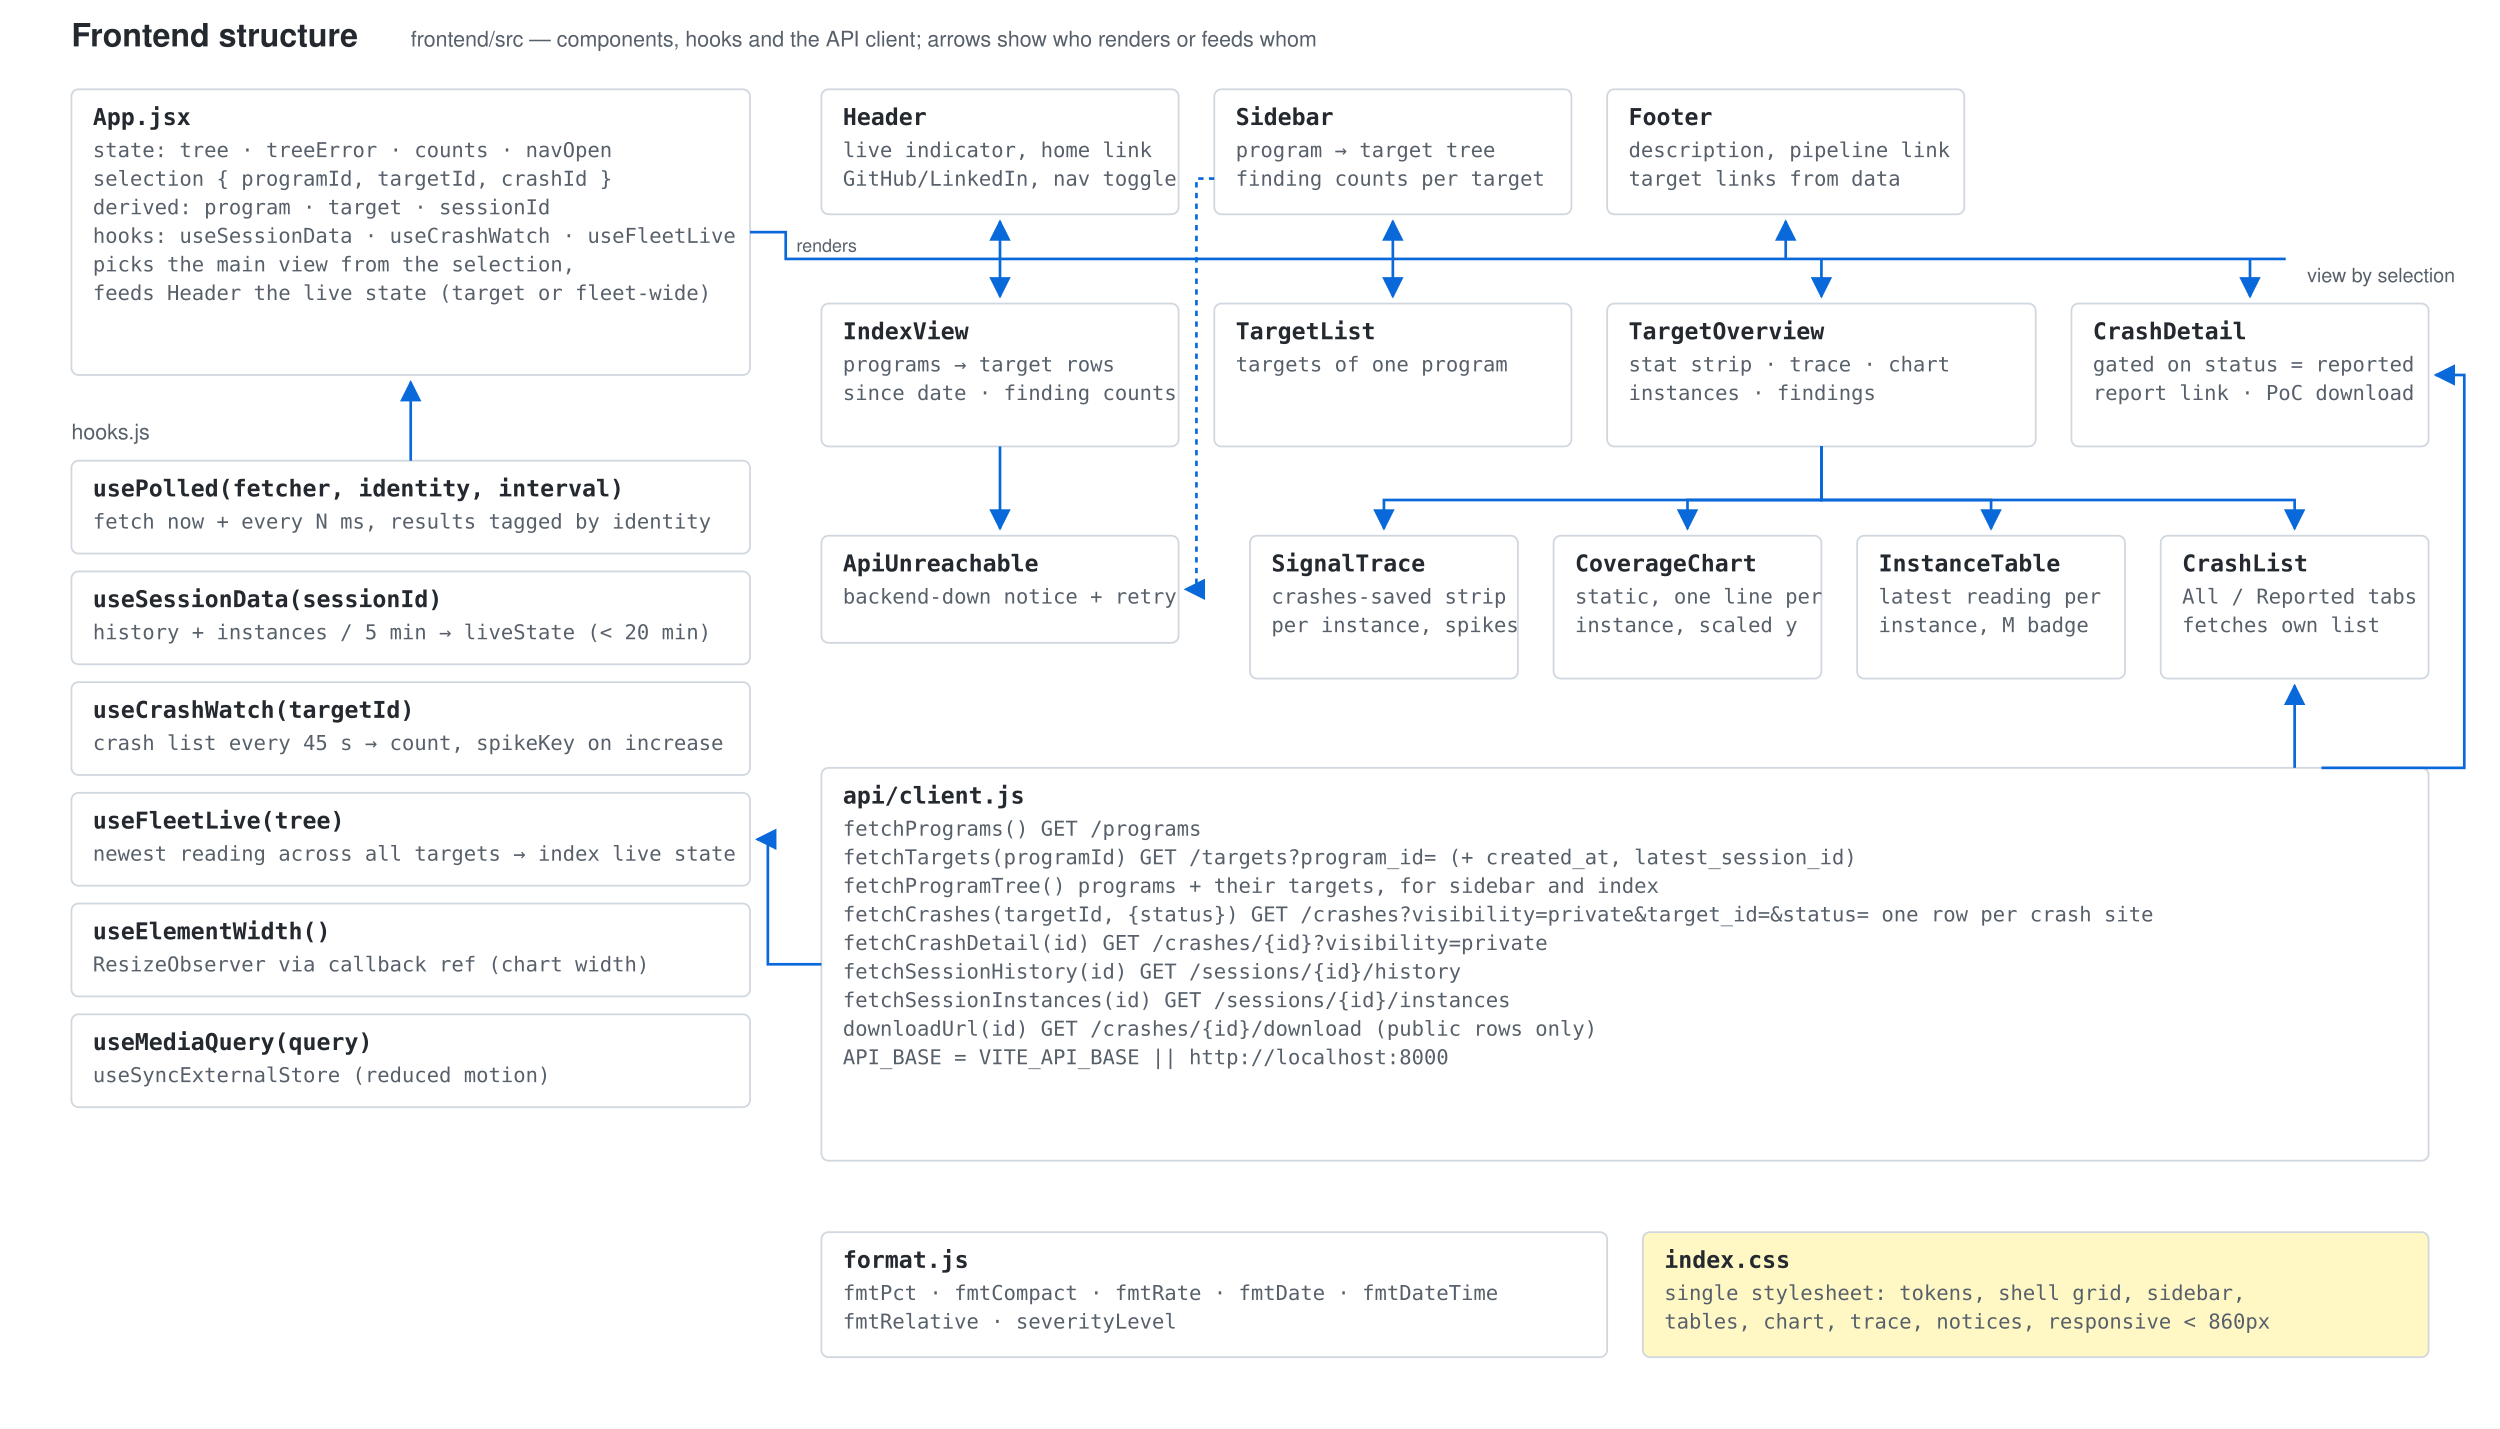
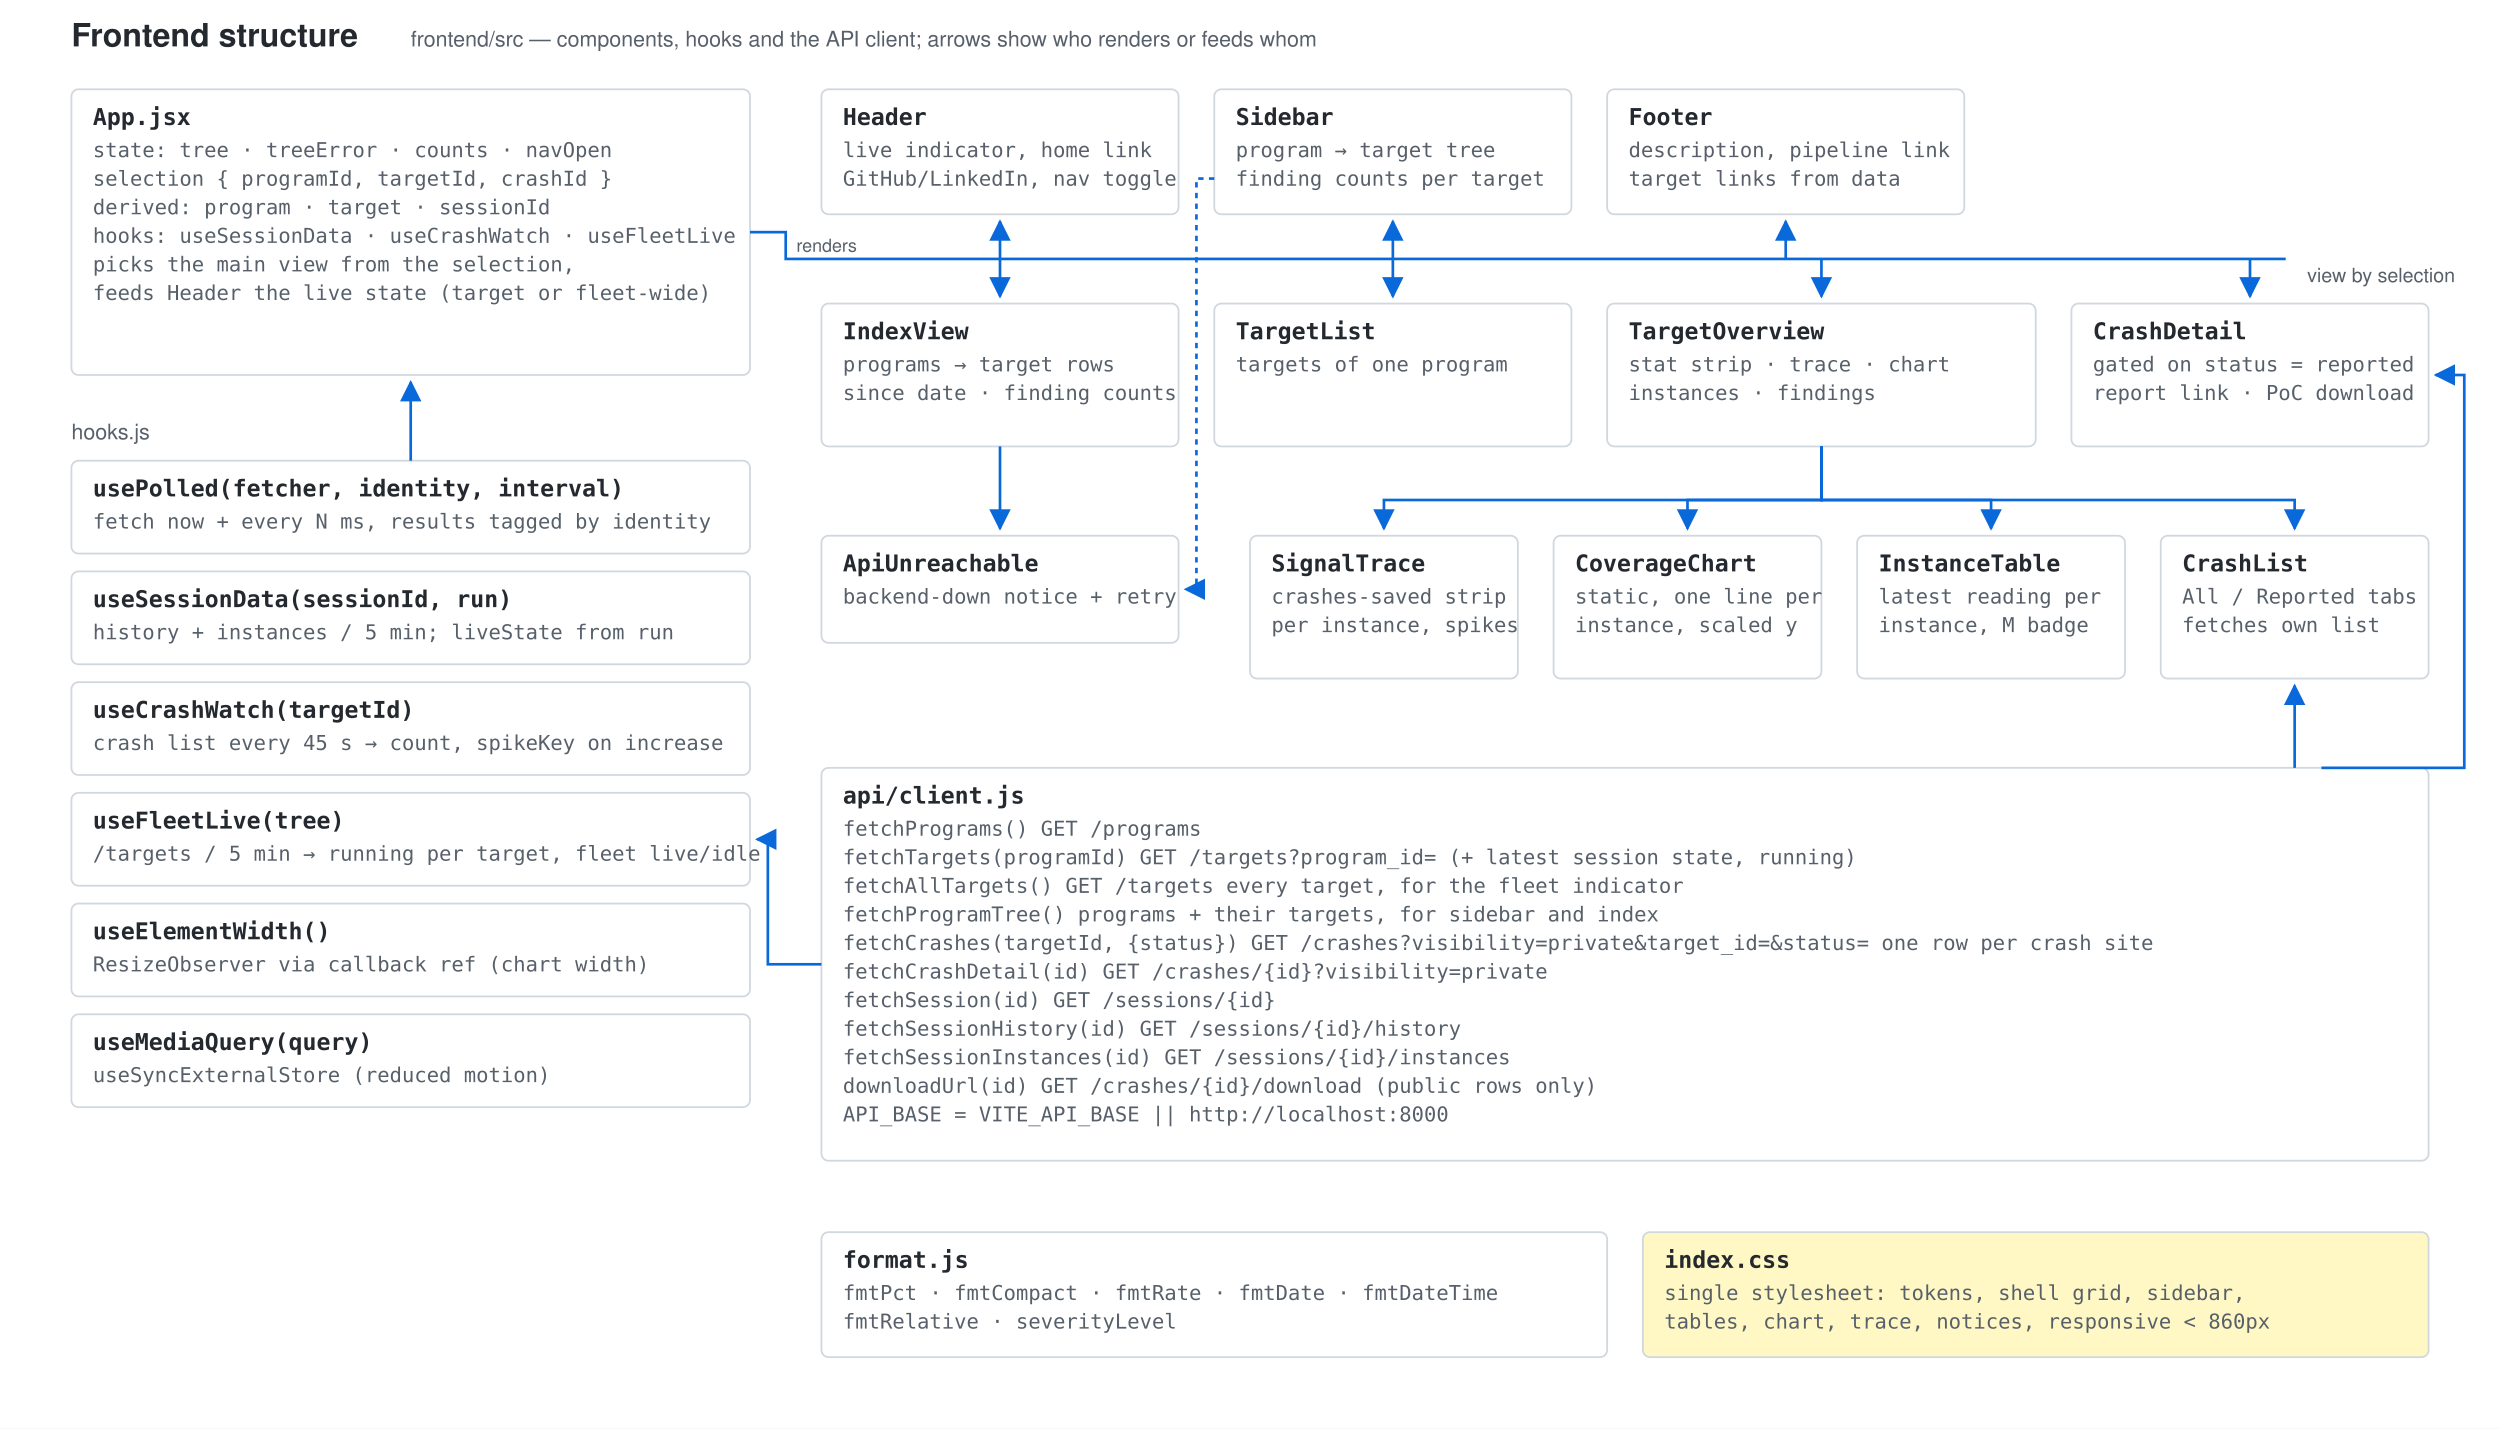
<svg xmlns="http://www.w3.org/2000/svg" width="1400" height="800" viewBox="0 0 1400 800">
  <defs>
    <marker id="arrow" viewBox="0 0 10 10" refX="9" refY="5" markerWidth="8" markerHeight="8" orient="auto-start-reverse">
      <path d="M0,0 L10,5 L0,10 z" fill="#0969da" />
    </marker>
  </defs>
  <rect width="1400" height="800" fill="#ffffff" />
  <text x="40" y="26" font-family="-apple-system, Segoe UI, Helvetica, Arial, sans-serif" font-size="18" fill="#24292f" font-weight="bold" text-anchor="start">Frontend structure</text>
  <text x="230" y="26" font-family="-apple-system, Segoe UI, Helvetica, Arial, sans-serif" font-size="12" fill="#57606a" font-weight="normal" text-anchor="start">frontend/src — components, hooks and the API client; arrows show who renders or feeds whom</text>
  <rect x="40" y="50" width="380" height="160" rx="4" fill="#ffffff" stroke="#d0d7de" stroke-width="1" />
  <text x="52" y="70" font-family="ui-monospace, SFMono-Regular, Menlo, Consolas, monospace" font-size="13" fill="#24292f" font-weight="bold" text-anchor="start">App.jsx</text>
  <text x="52" y="88" font-family="ui-monospace, SFMono-Regular, Menlo, Consolas, monospace" font-size="11.5" fill="#57606a" font-weight="normal" text-anchor="start">state: tree · treeError · counts · navOpen</text>
  <text x="52" y="104" font-family="ui-monospace, SFMono-Regular, Menlo, Consolas, monospace" font-size="11.5" fill="#57606a" font-weight="normal" text-anchor="start">selection { programId, targetId, crashId }</text>
  <text x="52" y="120" font-family="ui-monospace, SFMono-Regular, Menlo, Consolas, monospace" font-size="11.5" fill="#57606a" font-weight="normal" text-anchor="start">derived: program · target · sessionId</text>
  <text x="52" y="136" font-family="ui-monospace, SFMono-Regular, Menlo, Consolas, monospace" font-size="11.5" fill="#57606a" font-weight="normal" text-anchor="start">hooks: useSessionData · useCrashWatch · useFleetLive</text>
  <text x="52" y="152" font-family="ui-monospace, SFMono-Regular, Menlo, Consolas, monospace" font-size="11.5" fill="#57606a" font-weight="normal" text-anchor="start">picks the main view from the selection,</text>
  <text x="52" y="168" font-family="ui-monospace, SFMono-Regular, Menlo, Consolas, monospace" font-size="11.5" fill="#57606a" font-weight="normal" text-anchor="start">feeds Header the live state (target or fleet-wide)</text>
  <rect x="460" y="50" width="200" height="70" rx="4" fill="#ffffff" stroke="#d0d7de" stroke-width="1" />
  <text x="472" y="70" font-family="ui-monospace, SFMono-Regular, Menlo, Consolas, monospace" font-size="13" fill="#24292f" font-weight="bold" text-anchor="start">Header</text>
  <text x="472" y="88" font-family="ui-monospace, SFMono-Regular, Menlo, Consolas, monospace" font-size="11.5" fill="#57606a" font-weight="normal" text-anchor="start">live indicator, home link</text>
  <text x="472" y="104" font-family="ui-monospace, SFMono-Regular, Menlo, Consolas, monospace" font-size="11.5" fill="#57606a" font-weight="normal" text-anchor="start">GitHub/LinkedIn, nav toggle</text>
  <rect x="680" y="50" width="200" height="70" rx="4" fill="#ffffff" stroke="#d0d7de" stroke-width="1" />
  <text x="692" y="70" font-family="ui-monospace, SFMono-Regular, Menlo, Consolas, monospace" font-size="13" fill="#24292f" font-weight="bold" text-anchor="start">Sidebar</text>
  <text x="692" y="88" font-family="ui-monospace, SFMono-Regular, Menlo, Consolas, monospace" font-size="11.5" fill="#57606a" font-weight="normal" text-anchor="start">program → target tree</text>
  <text x="692" y="104" font-family="ui-monospace, SFMono-Regular, Menlo, Consolas, monospace" font-size="11.5" fill="#57606a" font-weight="normal" text-anchor="start">finding counts per target</text>
  <rect x="900" y="50" width="200" height="70" rx="4" fill="#ffffff" stroke="#d0d7de" stroke-width="1" />
  <text x="912" y="70" font-family="ui-monospace, SFMono-Regular, Menlo, Consolas, monospace" font-size="13" fill="#24292f" font-weight="bold" text-anchor="start">Footer</text>
  <text x="912" y="88" font-family="ui-monospace, SFMono-Regular, Menlo, Consolas, monospace" font-size="11.5" fill="#57606a" font-weight="normal" text-anchor="start">description, pipeline link</text>
  <text x="912" y="104" font-family="ui-monospace, SFMono-Regular, Menlo, Consolas, monospace" font-size="11.5" fill="#57606a" font-weight="normal" text-anchor="start">target links from data</text>
  <text x="1292" y="158" font-family="-apple-system, Segoe UI, Helvetica, Arial, sans-serif" font-size="11" fill="#57606a" font-weight="normal" text-anchor="start">view by selection</text>
  <rect x="460" y="170" width="200" height="80" rx="4" fill="#ffffff" stroke="#d0d7de" stroke-width="1" />
  <text x="472" y="190" font-family="ui-monospace, SFMono-Regular, Menlo, Consolas, monospace" font-size="13" fill="#24292f" font-weight="bold" text-anchor="start">IndexView</text>
  <text x="472" y="208" font-family="ui-monospace, SFMono-Regular, Menlo, Consolas, monospace" font-size="11.5" fill="#57606a" font-weight="normal" text-anchor="start">programs → target rows</text>
  <text x="472" y="224" font-family="ui-monospace, SFMono-Regular, Menlo, Consolas, monospace" font-size="11.5" fill="#57606a" font-weight="normal" text-anchor="start">since date · finding counts</text>
  <rect x="680" y="170" width="200" height="80" rx="4" fill="#ffffff" stroke="#d0d7de" stroke-width="1" />
  <text x="692" y="190" font-family="ui-monospace, SFMono-Regular, Menlo, Consolas, monospace" font-size="13" fill="#24292f" font-weight="bold" text-anchor="start">TargetList</text>
  <text x="692" y="208" font-family="ui-monospace, SFMono-Regular, Menlo, Consolas, monospace" font-size="11.5" fill="#57606a" font-weight="normal" text-anchor="start">targets of one program</text>
  <rect x="900" y="170" width="240" height="80" rx="4" fill="#ffffff" stroke="#d0d7de" stroke-width="1" />
  <text x="912" y="190" font-family="ui-monospace, SFMono-Regular, Menlo, Consolas, monospace" font-size="13" fill="#24292f" font-weight="bold" text-anchor="start">TargetOverview</text>
  <text x="912" y="208" font-family="ui-monospace, SFMono-Regular, Menlo, Consolas, monospace" font-size="11.5" fill="#57606a" font-weight="normal" text-anchor="start">stat strip · trace · chart</text>
  <text x="912" y="224" font-family="ui-monospace, SFMono-Regular, Menlo, Consolas, monospace" font-size="11.5" fill="#57606a" font-weight="normal" text-anchor="start">instances · findings</text>
  <rect x="1160" y="170" width="200" height="80" rx="4" fill="#ffffff" stroke="#d0d7de" stroke-width="1" />
  <text x="1172" y="190" font-family="ui-monospace, SFMono-Regular, Menlo, Consolas, monospace" font-size="13" fill="#24292f" font-weight="bold" text-anchor="start">CrashDetail</text>
  <text x="1172" y="208" font-family="ui-monospace, SFMono-Regular, Menlo, Consolas, monospace" font-size="11.5" fill="#57606a" font-weight="normal" text-anchor="start">gated on status = reported</text>
  <text x="1172" y="224" font-family="ui-monospace, SFMono-Regular, Menlo, Consolas, monospace" font-size="11.5" fill="#57606a" font-weight="normal" text-anchor="start">report link · PoC download</text>
  <rect x="460" y="300" width="200" height="60" rx="4" fill="#ffffff" stroke="#d0d7de" stroke-width="1" />
  <text x="472" y="320" font-family="ui-monospace, SFMono-Regular, Menlo, Consolas, monospace" font-size="13" fill="#24292f" font-weight="bold" text-anchor="start">ApiUnreachable</text>
  <text x="472" y="338" font-family="ui-monospace, SFMono-Regular, Menlo, Consolas, monospace" font-size="11.5" fill="#57606a" font-weight="normal" text-anchor="start">backend-down notice + retry</text>
  <rect x="700" y="300" width="150" height="80" rx="4" fill="#ffffff" stroke="#d0d7de" stroke-width="1" />
  <text x="712" y="320" font-family="ui-monospace, SFMono-Regular, Menlo, Consolas, monospace" font-size="13" fill="#24292f" font-weight="bold" text-anchor="start">SignalTrace</text>
  <text x="712" y="338" font-family="ui-monospace, SFMono-Regular, Menlo, Consolas, monospace" font-size="11.5" fill="#57606a" font-weight="normal" text-anchor="start">crashes-saved strip</text>
  <text x="712" y="354" font-family="ui-monospace, SFMono-Regular, Menlo, Consolas, monospace" font-size="11.5" fill="#57606a" font-weight="normal" text-anchor="start">per instance, spikes</text>
  <rect x="870" y="300" width="150" height="80" rx="4" fill="#ffffff" stroke="#d0d7de" stroke-width="1" />
  <text x="882" y="320" font-family="ui-monospace, SFMono-Regular, Menlo, Consolas, monospace" font-size="13" fill="#24292f" font-weight="bold" text-anchor="start">CoverageChart</text>
  <text x="882" y="338" font-family="ui-monospace, SFMono-Regular, Menlo, Consolas, monospace" font-size="11.5" fill="#57606a" font-weight="normal" text-anchor="start">static, one line per</text>
  <text x="882" y="354" font-family="ui-monospace, SFMono-Regular, Menlo, Consolas, monospace" font-size="11.5" fill="#57606a" font-weight="normal" text-anchor="start">instance, scaled y</text>
  <rect x="1040" y="300" width="150" height="80" rx="4" fill="#ffffff" stroke="#d0d7de" stroke-width="1" />
  <text x="1052" y="320" font-family="ui-monospace, SFMono-Regular, Menlo, Consolas, monospace" font-size="13" fill="#24292f" font-weight="bold" text-anchor="start">InstanceTable</text>
  <text x="1052" y="338" font-family="ui-monospace, SFMono-Regular, Menlo, Consolas, monospace" font-size="11.5" fill="#57606a" font-weight="normal" text-anchor="start">latest reading per</text>
  <text x="1052" y="354" font-family="ui-monospace, SFMono-Regular, Menlo, Consolas, monospace" font-size="11.5" fill="#57606a" font-weight="normal" text-anchor="start">instance, M badge</text>
  <rect x="1210" y="300" width="150" height="80" rx="4" fill="#ffffff" stroke="#d0d7de" stroke-width="1" />
  <text x="1222" y="320" font-family="ui-monospace, SFMono-Regular, Menlo, Consolas, monospace" font-size="13" fill="#24292f" font-weight="bold" text-anchor="start">CrashList</text>
  <text x="1222" y="338" font-family="ui-monospace, SFMono-Regular, Menlo, Consolas, monospace" font-size="11.5" fill="#57606a" font-weight="normal" text-anchor="start">All / Reported tabs</text>
  <text x="1222" y="354" font-family="ui-monospace, SFMono-Regular, Menlo, Consolas, monospace" font-size="11.5" fill="#57606a" font-weight="normal" text-anchor="start">fetches own list</text>
  <text x="40" y="246" font-family="-apple-system, Segoe UI, Helvetica, Arial, sans-serif" font-size="12" fill="#57606a" font-weight="normal" text-anchor="start">hooks.js</text>
  <rect x="40" y="258" width="380" height="52" rx="4" fill="#ffffff" stroke="#d0d7de" stroke-width="1" />
  <text x="52" y="278" font-family="ui-monospace, SFMono-Regular, Menlo, Consolas, monospace" font-size="13" fill="#24292f" font-weight="bold" text-anchor="start">usePolled(fetcher, identity, interval)</text>
  <text x="52" y="296" font-family="ui-monospace, SFMono-Regular, Menlo, Consolas, monospace" font-size="11.5" fill="#57606a" font-weight="normal" text-anchor="start">fetch now + every N ms, results tagged by identity</text>
  <rect x="40" y="320" width="380" height="52" rx="4" fill="#ffffff" stroke="#d0d7de" stroke-width="1" />
-   <text x="52" y="340" font-family="ui-monospace, SFMono-Regular, Menlo, Consolas, monospace" font-size="13" fill="#24292f" font-weight="bold" text-anchor="start">useSessionData(sessionId)</text>
-   <text x="52" y="358" font-family="ui-monospace, SFMono-Regular, Menlo, Consolas, monospace" font-size="11.5" fill="#57606a" font-weight="normal" text-anchor="start">history + instances / 5 min → liveState (&lt; 20 min)</text>
+   <text x="52" y="340" font-family="ui-monospace, SFMono-Regular, Menlo, Consolas, monospace" font-size="13" fill="#24292f" font-weight="bold" text-anchor="start">useSessionData(sessionId, run)</text>
+   <text x="52" y="358" font-family="ui-monospace, SFMono-Regular, Menlo, Consolas, monospace" font-size="11.5" fill="#57606a" font-weight="normal" text-anchor="start">history + instances / 5 min; liveState from run</text>
  <rect x="40" y="382" width="380" height="52" rx="4" fill="#ffffff" stroke="#d0d7de" stroke-width="1" />
  <text x="52" y="402" font-family="ui-monospace, SFMono-Regular, Menlo, Consolas, monospace" font-size="13" fill="#24292f" font-weight="bold" text-anchor="start">useCrashWatch(targetId)</text>
  <text x="52" y="420" font-family="ui-monospace, SFMono-Regular, Menlo, Consolas, monospace" font-size="11.5" fill="#57606a" font-weight="normal" text-anchor="start">crash list every 45 s → count, spikeKey on increase</text>
  <rect x="40" y="444" width="380" height="52" rx="4" fill="#ffffff" stroke="#d0d7de" stroke-width="1" />
  <text x="52" y="464" font-family="ui-monospace, SFMono-Regular, Menlo, Consolas, monospace" font-size="13" fill="#24292f" font-weight="bold" text-anchor="start">useFleetLive(tree)</text>
-   <text x="52" y="482" font-family="ui-monospace, SFMono-Regular, Menlo, Consolas, monospace" font-size="11.5" fill="#57606a" font-weight="normal" text-anchor="start">newest reading across all targets → index live state</text>
+   <text x="52" y="482" font-family="ui-monospace, SFMono-Regular, Menlo, Consolas, monospace" font-size="11.5" fill="#57606a" font-weight="normal" text-anchor="start">/targets / 5 min → running per target, fleet live/idle</text>
  <rect x="40" y="506" width="380" height="52" rx="4" fill="#ffffff" stroke="#d0d7de" stroke-width="1" />
  <text x="52" y="526" font-family="ui-monospace, SFMono-Regular, Menlo, Consolas, monospace" font-size="13" fill="#24292f" font-weight="bold" text-anchor="start">useElementWidth()</text>
  <text x="52" y="544" font-family="ui-monospace, SFMono-Regular, Menlo, Consolas, monospace" font-size="11.5" fill="#57606a" font-weight="normal" text-anchor="start">ResizeObserver via callback ref (chart width)</text>
  <rect x="40" y="568" width="380" height="52" rx="4" fill="#ffffff" stroke="#d0d7de" stroke-width="1" />
  <text x="52" y="588" font-family="ui-monospace, SFMono-Regular, Menlo, Consolas, monospace" font-size="13" fill="#24292f" font-weight="bold" text-anchor="start">useMediaQuery(query)</text>
  <text x="52" y="606" font-family="ui-monospace, SFMono-Regular, Menlo, Consolas, monospace" font-size="11.5" fill="#57606a" font-weight="normal" text-anchor="start">useSyncExternalStore (reduced motion)</text>
  <rect x="460" y="430" width="900" height="220" rx="4" fill="#ffffff" stroke="#d0d7de" stroke-width="1" />
  <text x="472" y="450" font-family="ui-monospace, SFMono-Regular, Menlo, Consolas, monospace" font-size="13" fill="#24292f" font-weight="bold" text-anchor="start">api/client.js</text>
  <text x="472" y="468" font-family="ui-monospace, SFMono-Regular, Menlo, Consolas, monospace" font-size="11.5" fill="#57606a" font-weight="normal" text-anchor="start">fetchPrograms()                 GET /programs</text>
-   <text x="472" y="484" font-family="ui-monospace, SFMono-Regular, Menlo, Consolas, monospace" font-size="11.5" fill="#57606a" font-weight="normal" text-anchor="start">fetchTargets(programId)         GET /targets?program_id=          (+ created_at, latest_session_id)</text>
-   <text x="472" y="500" font-family="ui-monospace, SFMono-Regular, Menlo, Consolas, monospace" font-size="11.5" fill="#57606a" font-weight="normal" text-anchor="start">fetchProgramTree()              programs + their targets, for sidebar and index</text>
-   <text x="472" y="516" font-family="ui-monospace, SFMono-Regular, Menlo, Consolas, monospace" font-size="11.5" fill="#57606a" font-weight="normal" text-anchor="start">fetchCrashes(targetId, {status}) GET /crashes?visibility=private&amp;target_id=&amp;status=   one row per crash site</text>
-   <text x="472" y="532" font-family="ui-monospace, SFMono-Regular, Menlo, Consolas, monospace" font-size="11.5" fill="#57606a" font-weight="normal" text-anchor="start">fetchCrashDetail(id)            GET /crashes/{id}?visibility=private</text>
-   <text x="472" y="548" font-family="ui-monospace, SFMono-Regular, Menlo, Consolas, monospace" font-size="11.5" fill="#57606a" font-weight="normal" text-anchor="start">fetchSessionHistory(id)         GET /sessions/{id}/history</text>
-   <text x="472" y="564" font-family="ui-monospace, SFMono-Regular, Menlo, Consolas, monospace" font-size="11.5" fill="#57606a" font-weight="normal" text-anchor="start">fetchSessionInstances(id)       GET /sessions/{id}/instances</text>
-   <text x="472" y="580" font-family="ui-monospace, SFMono-Regular, Menlo, Consolas, monospace" font-size="11.5" fill="#57606a" font-weight="normal" text-anchor="start">downloadUrl(id)                 GET /crashes/{id}/download        (public rows only)</text>
-   <text x="472" y="596" font-family="ui-monospace, SFMono-Regular, Menlo, Consolas, monospace" font-size="11.5" fill="#57606a" font-weight="normal" text-anchor="start">API_BASE = VITE_API_BASE || http://localhost:8000</text>
+   <text x="472" y="484" font-family="ui-monospace, SFMono-Regular, Menlo, Consolas, monospace" font-size="11.5" fill="#57606a" font-weight="normal" text-anchor="start">fetchTargets(programId)         GET /targets?program_id=          (+ latest session state, running)</text>
+   <text x="472" y="500" font-family="ui-monospace, SFMono-Regular, Menlo, Consolas, monospace" font-size="11.5" fill="#57606a" font-weight="normal" text-anchor="start">fetchAllTargets()               GET /targets                      every target, for the fleet indicator</text>
+   <text x="472" y="516" font-family="ui-monospace, SFMono-Regular, Menlo, Consolas, monospace" font-size="11.5" fill="#57606a" font-weight="normal" text-anchor="start">fetchProgramTree()              programs + their targets, for sidebar and index</text>
+   <text x="472" y="532" font-family="ui-monospace, SFMono-Regular, Menlo, Consolas, monospace" font-size="11.5" fill="#57606a" font-weight="normal" text-anchor="start">fetchCrashes(targetId, {status}) GET /crashes?visibility=private&amp;target_id=&amp;status=   one row per crash site</text>
+   <text x="472" y="548" font-family="ui-monospace, SFMono-Regular, Menlo, Consolas, monospace" font-size="11.5" fill="#57606a" font-weight="normal" text-anchor="start">fetchCrashDetail(id)            GET /crashes/{id}?visibility=private</text>
+   <text x="472" y="564" font-family="ui-monospace, SFMono-Regular, Menlo, Consolas, monospace" font-size="11.5" fill="#57606a" font-weight="normal" text-anchor="start">fetchSession(id)                GET /sessions/{id}</text>
+   <text x="472" y="580" font-family="ui-monospace, SFMono-Regular, Menlo, Consolas, monospace" font-size="11.5" fill="#57606a" font-weight="normal" text-anchor="start">fetchSessionHistory(id)         GET /sessions/{id}/history</text>
+   <text x="472" y="596" font-family="ui-monospace, SFMono-Regular, Menlo, Consolas, monospace" font-size="11.5" fill="#57606a" font-weight="normal" text-anchor="start">fetchSessionInstances(id)       GET /sessions/{id}/instances</text>
+   <text x="472" y="612" font-family="ui-monospace, SFMono-Regular, Menlo, Consolas, monospace" font-size="11.5" fill="#57606a" font-weight="normal" text-anchor="start">downloadUrl(id)                 GET /crashes/{id}/download        (public rows only)</text>
+   <text x="472" y="628" font-family="ui-monospace, SFMono-Regular, Menlo, Consolas, monospace" font-size="11.5" fill="#57606a" font-weight="normal" text-anchor="start">API_BASE = VITE_API_BASE || http://localhost:8000</text>
  <rect x="460" y="690" width="440" height="70" rx="4" fill="#ffffff" stroke="#d0d7de" stroke-width="1" />
  <text x="472" y="710" font-family="ui-monospace, SFMono-Regular, Menlo, Consolas, monospace" font-size="13" fill="#24292f" font-weight="bold" text-anchor="start">format.js</text>
  <text x="472" y="728" font-family="ui-monospace, SFMono-Regular, Menlo, Consolas, monospace" font-size="11.5" fill="#57606a" font-weight="normal" text-anchor="start">fmtPct · fmtCompact · fmtRate · fmtDate · fmtDateTime</text>
  <text x="472" y="744" font-family="ui-monospace, SFMono-Regular, Menlo, Consolas, monospace" font-size="11.5" fill="#57606a" font-weight="normal" text-anchor="start">fmtRelative · severityLevel</text>
  <rect x="920" y="690" width="440" height="70" rx="4" fill="#fff8c5" stroke="#d0d7de" stroke-width="1" />
  <text x="932" y="710" font-family="ui-monospace, SFMono-Regular, Menlo, Consolas, monospace" font-size="13" fill="#24292f" font-weight="bold" text-anchor="start">index.css</text>
  <text x="932" y="728" font-family="ui-monospace, SFMono-Regular, Menlo, Consolas, monospace" font-size="11.5" fill="#57606a" font-weight="normal" text-anchor="start">single stylesheet: tokens, shell grid, sidebar,</text>
  <text x="932" y="744" font-family="ui-monospace, SFMono-Regular, Menlo, Consolas, monospace" font-size="11.5" fill="#57606a" font-weight="normal" text-anchor="start">tables, chart, trace, notices, responsive &lt; 860px</text>
  <polyline points="420,130 440,130 440,145 1280,145" fill="none" stroke="#0969da" stroke-width="1.5" />
  <polyline points="560,145 560,124" fill="none" stroke="#0969da" stroke-width="1.5" marker-end="url(#arrow)" />
  <polyline points="780,145 780,124" fill="none" stroke="#0969da" stroke-width="1.5" marker-end="url(#arrow)" />
  <polyline points="1000,145 1000,124" fill="none" stroke="#0969da" stroke-width="1.5" marker-end="url(#arrow)" />
  <polyline points="560,145 560,166" fill="none" stroke="#0969da" stroke-width="1.5" marker-end="url(#arrow)" />
  <polyline points="780,145 780,166" fill="none" stroke="#0969da" stroke-width="1.5" marker-end="url(#arrow)" />
  <polyline points="1020,145 1020,166" fill="none" stroke="#0969da" stroke-width="1.5" marker-end="url(#arrow)" />
  <polyline points="1260,145 1260,166" fill="none" stroke="#0969da" stroke-width="1.5" marker-end="url(#arrow)" />
  <text x="446" y="141" font-family="-apple-system, Segoe UI, Helvetica, Arial, sans-serif" font-size="10" fill="#57606a" font-weight="normal" text-anchor="start">renders</text>
  <polyline points="1020,250 1020,280 775,280 775,296" fill="none" stroke="#0969da" stroke-width="1.5" marker-end="url(#arrow)" />
  <polyline points="1020,250 1020,280 945,280 945,296" fill="none" stroke="#0969da" stroke-width="1.5" marker-end="url(#arrow)" />
  <polyline points="1020,250 1020,280 1115,280 1115,296" fill="none" stroke="#0969da" stroke-width="1.5" marker-end="url(#arrow)" />
  <polyline points="1020,250 1020,280 1285,280 1285,296" fill="none" stroke="#0969da" stroke-width="1.5" marker-end="url(#arrow)" />
  <polyline points="560,250 560,296" fill="none" stroke="#0969da" stroke-width="1.5" marker-end="url(#arrow)" />
  <polyline points="680,100 670,100 670,330 664,330" fill="none" stroke="#0969da" stroke-width="1.5" marker-end="url(#arrow)" stroke-dasharray="3 3" />
  <polyline points="460,540 430,540 430,470 424,470" fill="none" stroke="#0969da" stroke-width="1.5" marker-end="url(#arrow)" />
  <polyline points="1285,430 1285,384" fill="none" stroke="#0969da" stroke-width="1.5" marker-end="url(#arrow)" />
  <polyline points="1300,430 1380,430 1380,210 1364,210" fill="none" stroke="#0969da" stroke-width="1.5" marker-end="url(#arrow)" />
  <polyline points="230,258 230,214" fill="none" stroke="#0969da" stroke-width="1.5" marker-end="url(#arrow)" />
</svg>
